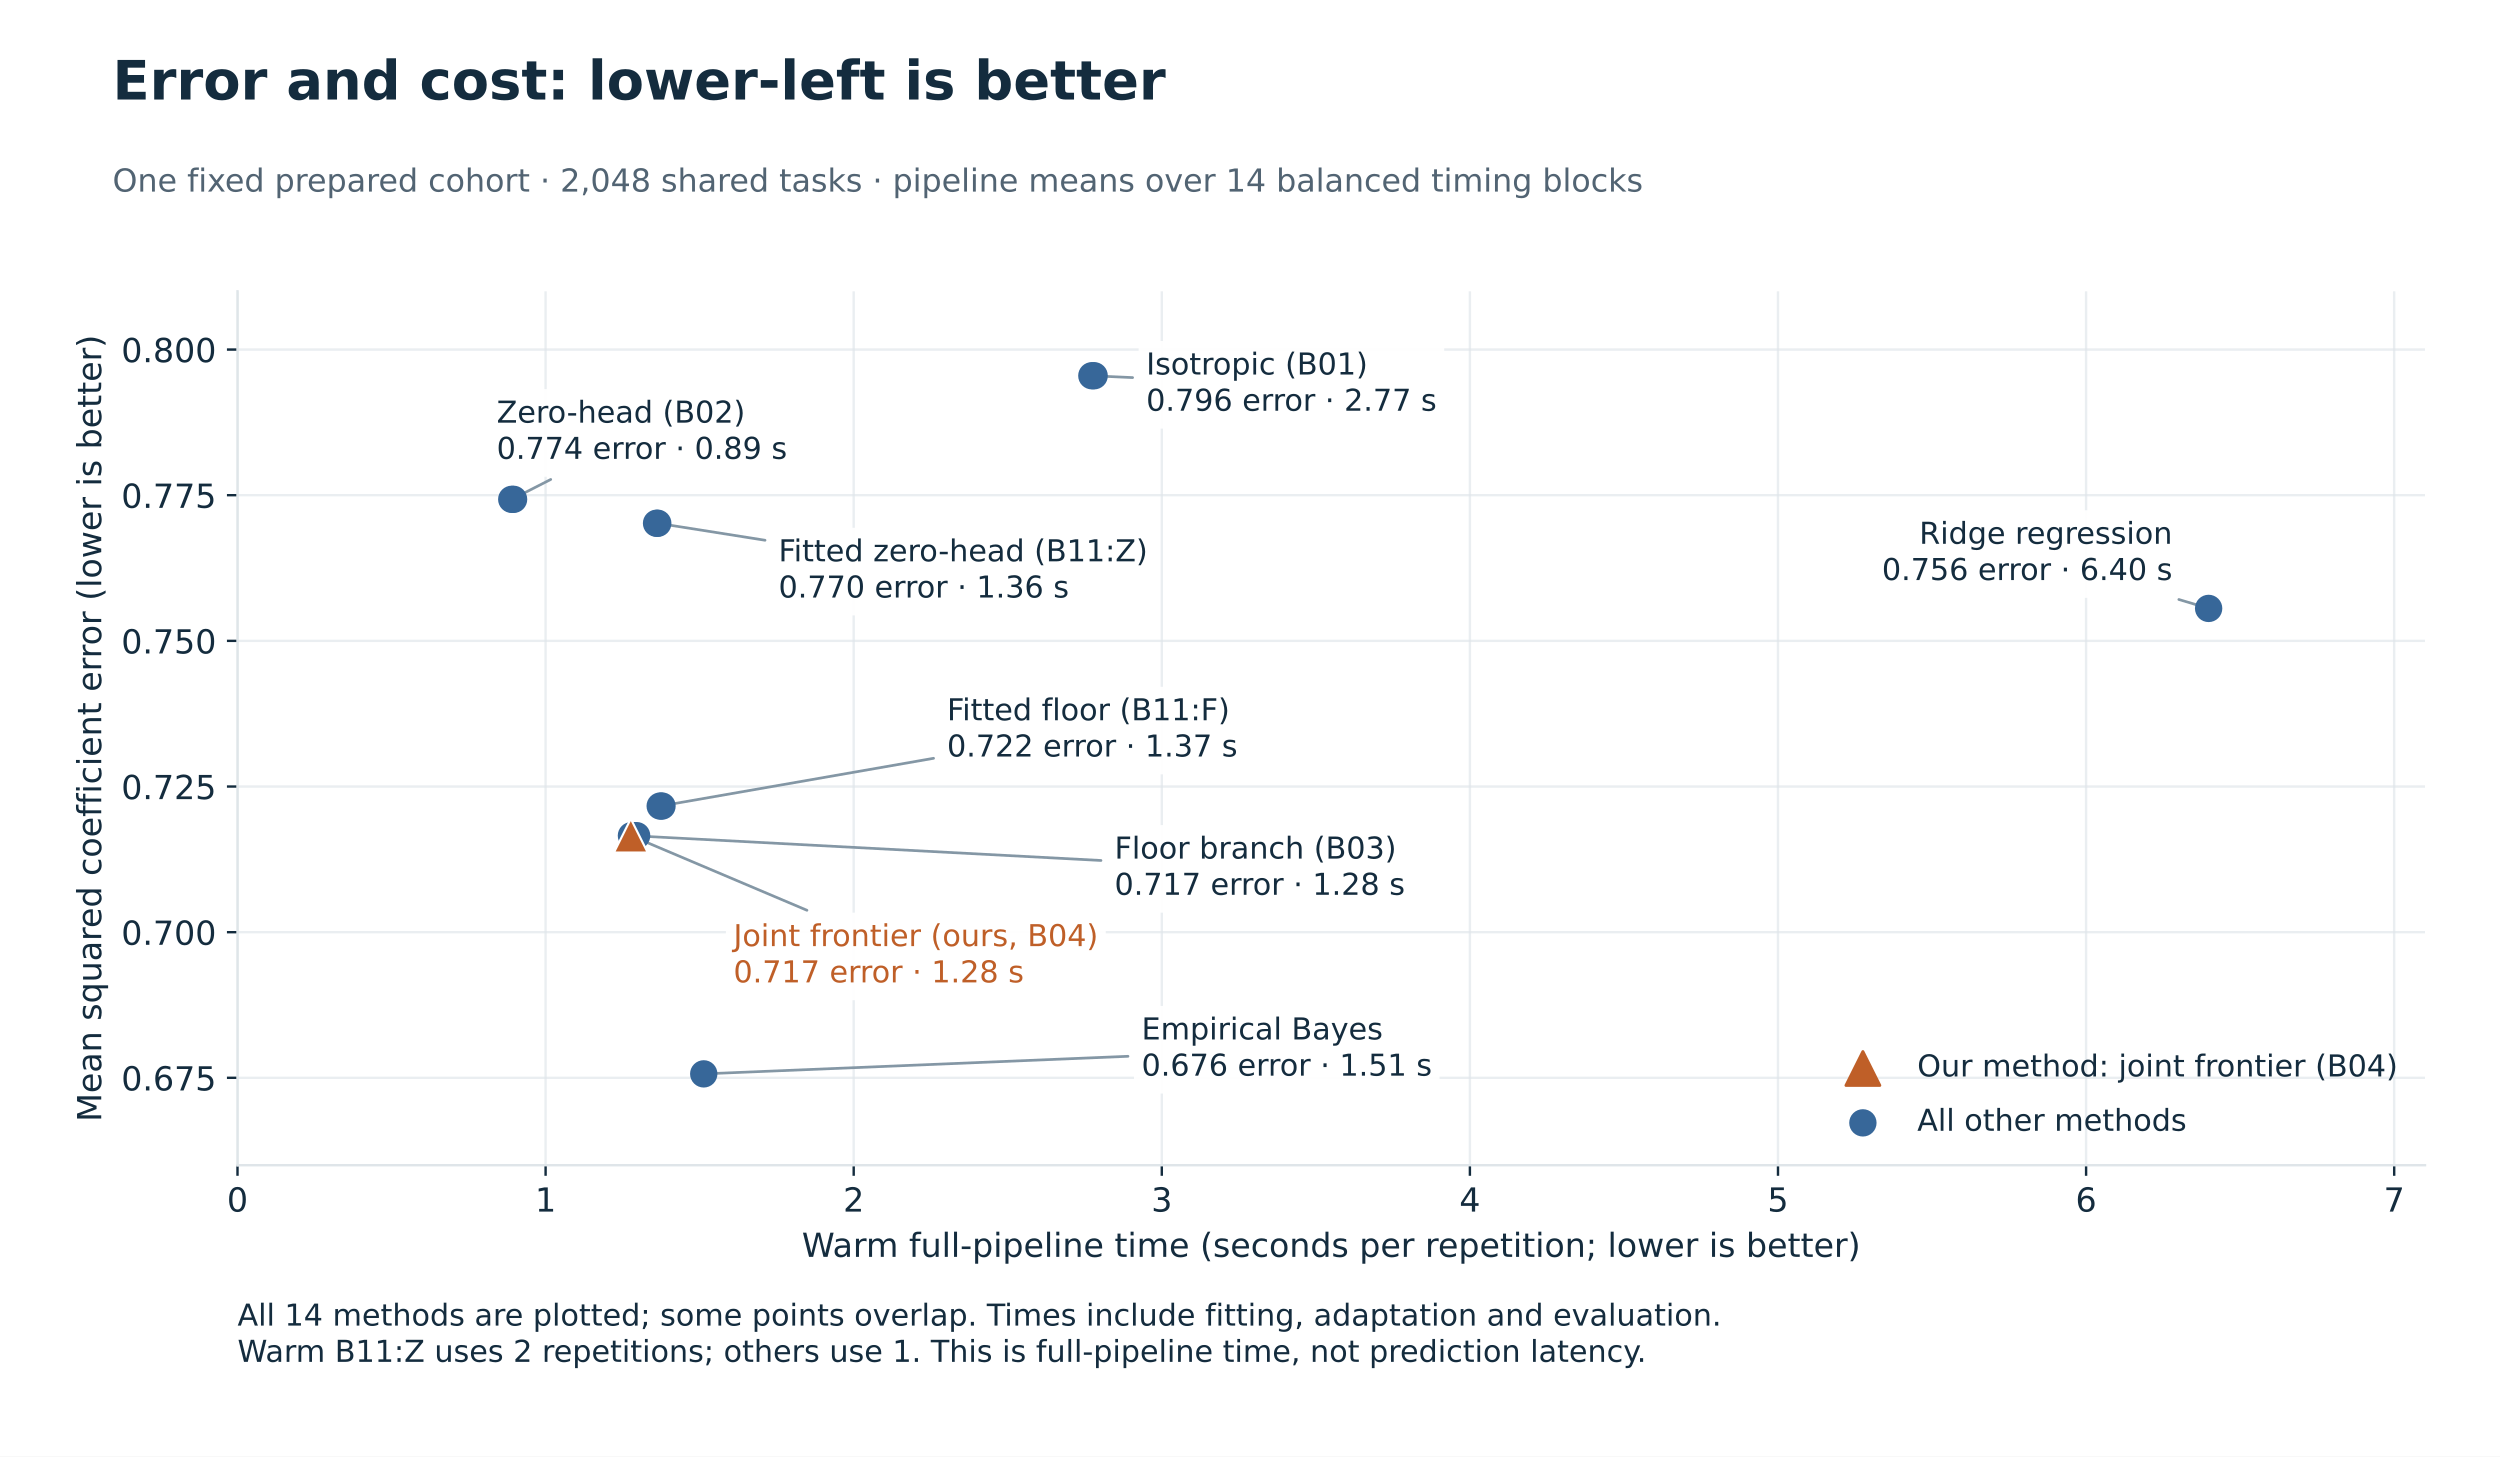
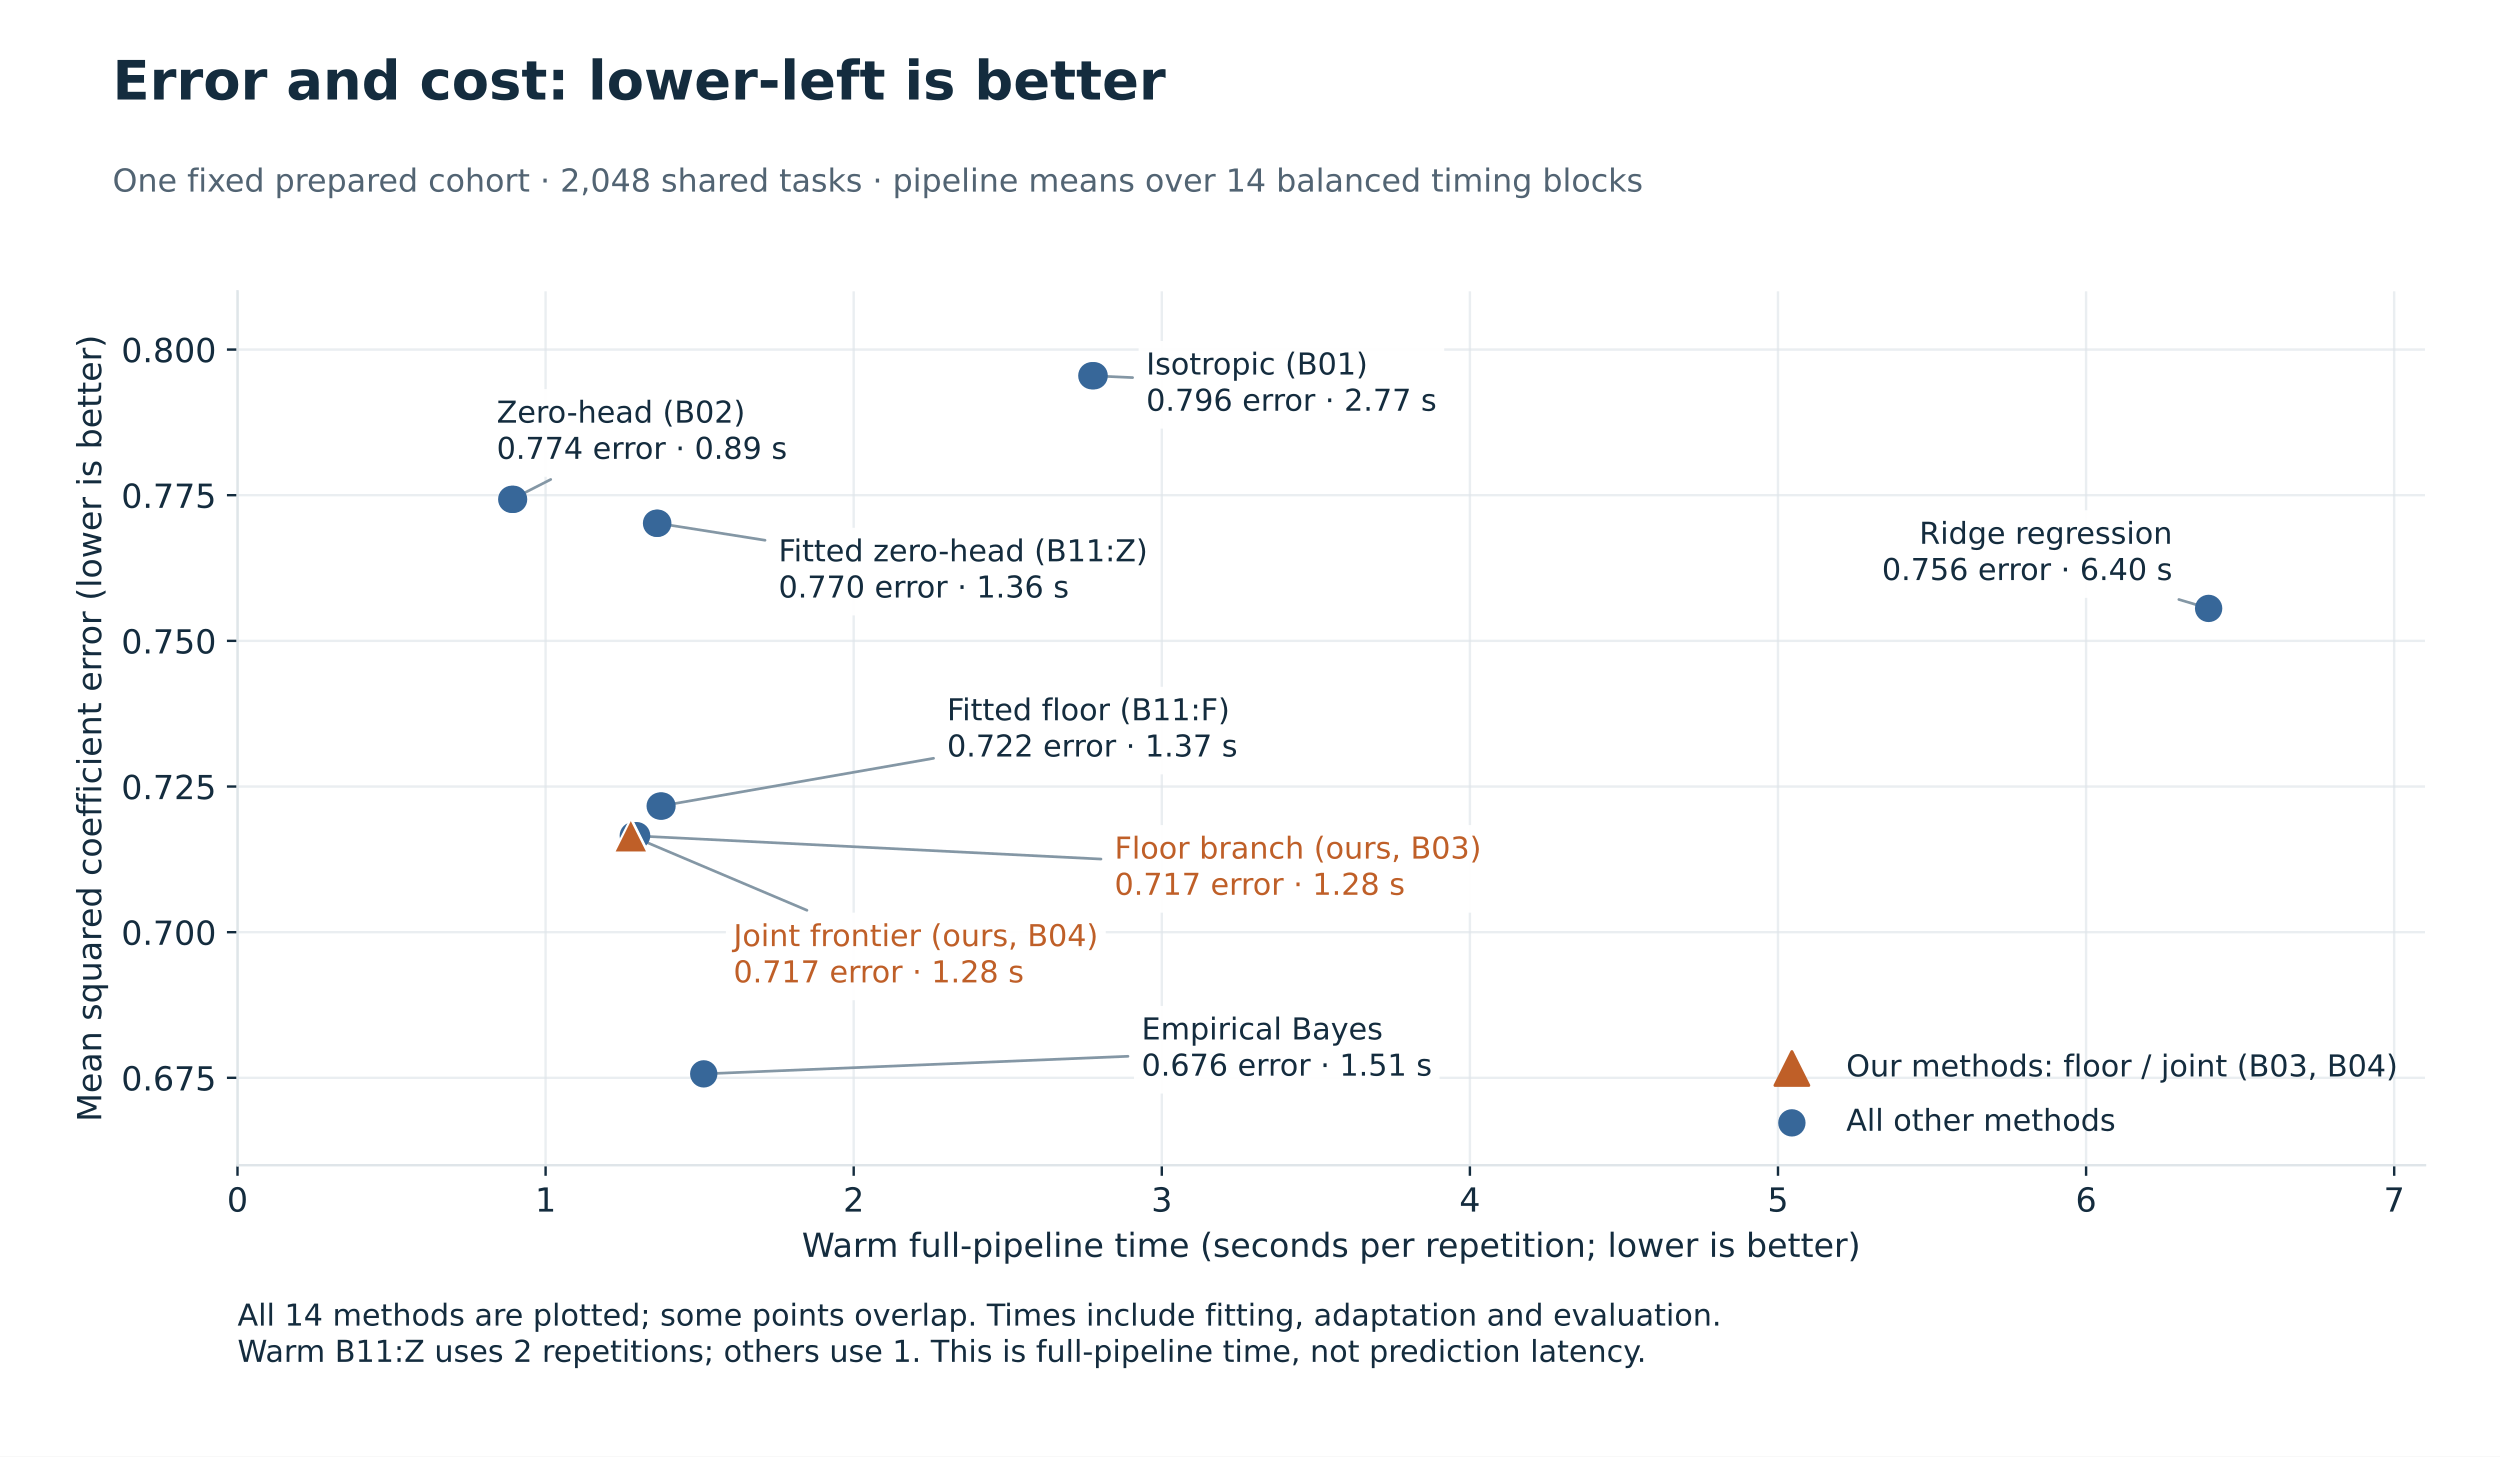
<svg xmlns="http://www.w3.org/2000/svg" xmlns:xlink="http://www.w3.org/1999/xlink" width="828pt" height="482.4pt" viewBox="0 0 828 482.4" version="1.1">
  <defs>
    <style type="text/css">*{stroke-linejoin: round; stroke-linecap: butt}</style>
  </defs>
  <g id="figure_1">
    <g id="patch_1">
      <path d="M 0 482.4  L 828 482.4  L 828 0  L 0 0  z " style="fill: #ffffff" />
    </g>
    <g id="axes_1">
      <g id="patch_2">
        <path d="M 78.66 385.92  L 803.16 385.92  L 803.16 96.48  L 78.66 96.48  z " style="fill: #ffffff" />
      </g>
      <g id="matplotlib.axis_1">
        <g id="xtick_1">
          <g id="line2d_1">
            <path d="M 78.66 385.92  L 78.66 96.48  " clip-path="url(#p12b505f509)" style="fill: none; stroke: #dfe5e9; stroke-opacity: 0.65; stroke-width: 0.8; stroke-linecap: square" />
          </g>
          <g id="line2d_2">
            <defs>
              <path id="me879818b68" d="M 0 0  L 0 3.5  " style="stroke: #142c3e; stroke-width: 0.8" />
            </defs>
            <g>
              <use xlink:href="#me879818b68" x="78.66" y="385.92" style="fill: #142c3e; stroke: #142c3e; stroke-width: 0.8" />
            </g>
          </g>
          <g id="text_1">
            <text style="font-size: 11px; font-family: 'DejaVu Sans'; text-anchor: middle; fill: #142c3e" x="78.66" y="401.277" transform="rotate(-0 78.66 401.2774)">0</text>
          </g>
        </g>
        <g id="xtick_2">
          <g id="line2d_3">
            <path d="M 180.702 385.92  L 180.702 96.48  " clip-path="url(#p12b505f509)" style="fill: none; stroke: #dfe5e9; stroke-opacity: 0.65; stroke-width: 0.8; stroke-linecap: square" />
          </g>
          <g id="line2d_4">
            <g>
              <use xlink:href="#me879818b68" x="180.702" y="385.92" style="fill: #142c3e; stroke: #142c3e; stroke-width: 0.8" />
            </g>
          </g>
          <g id="text_2">
            <text style="font-size: 11px; font-family: 'DejaVu Sans'; text-anchor: middle; fill: #142c3e" x="180.702" y="401.277" transform="rotate(-0 180.7023 401.2774)">1</text>
          </g>
        </g>
        <g id="xtick_3">
          <g id="line2d_5">
            <path d="M 282.745 385.92  L 282.745 96.48  " clip-path="url(#p12b505f509)" style="fill: none; stroke: #dfe5e9; stroke-opacity: 0.65; stroke-width: 0.8; stroke-linecap: square" />
          </g>
          <g id="line2d_6">
            <g>
              <use xlink:href="#me879818b68" x="282.745" y="385.92" style="fill: #142c3e; stroke: #142c3e; stroke-width: 0.8" />
            </g>
          </g>
          <g id="text_3">
            <text style="font-size: 11px; font-family: 'DejaVu Sans'; text-anchor: middle; fill: #142c3e" x="282.745" y="401.277" transform="rotate(-0 282.7445 401.2774)">2</text>
          </g>
        </g>
        <g id="xtick_4">
          <g id="line2d_7">
            <path d="M 384.787 385.92  L 384.787 96.48  " clip-path="url(#p12b505f509)" style="fill: none; stroke: #dfe5e9; stroke-opacity: 0.65; stroke-width: 0.8; stroke-linecap: square" />
          </g>
          <g id="line2d_8">
            <g>
              <use xlink:href="#me879818b68" x="384.787" y="385.92" style="fill: #142c3e; stroke: #142c3e; stroke-width: 0.8" />
            </g>
          </g>
          <g id="text_4">
            <text style="font-size: 11px; font-family: 'DejaVu Sans'; text-anchor: middle; fill: #142c3e" x="384.787" y="401.277" transform="rotate(-0 384.7868 401.2774)">3</text>
          </g>
        </g>
        <g id="xtick_5">
          <g id="line2d_9">
            <path d="M 486.829 385.92  L 486.829 96.48  " clip-path="url(#p12b505f509)" style="fill: none; stroke: #dfe5e9; stroke-opacity: 0.65; stroke-width: 0.8; stroke-linecap: square" />
          </g>
          <g id="line2d_10">
            <g>
              <use xlink:href="#me879818b68" x="486.829" y="385.92" style="fill: #142c3e; stroke: #142c3e; stroke-width: 0.8" />
            </g>
          </g>
          <g id="text_5">
            <text style="font-size: 11px; font-family: 'DejaVu Sans'; text-anchor: middle; fill: #142c3e" x="486.829" y="401.277" transform="rotate(-0 486.829 401.2774)">4</text>
          </g>
        </g>
        <g id="xtick_6">
          <g id="line2d_11">
            <path d="M 588.871 385.92  L 588.871 96.48  " clip-path="url(#p12b505f509)" style="fill: none; stroke: #dfe5e9; stroke-opacity: 0.65; stroke-width: 0.8; stroke-linecap: square" />
          </g>
          <g id="line2d_12">
            <g>
              <use xlink:href="#me879818b68" x="588.871" y="385.92" style="fill: #142c3e; stroke: #142c3e; stroke-width: 0.8" />
            </g>
          </g>
          <g id="text_6">
            <text style="font-size: 11px; font-family: 'DejaVu Sans'; text-anchor: middle; fill: #142c3e" x="588.871" y="401.277" transform="rotate(-0 588.8713 401.2774)">5</text>
          </g>
        </g>
        <g id="xtick_7">
          <g id="line2d_13">
            <path d="M 690.914 385.92  L 690.914 96.48  " clip-path="url(#p12b505f509)" style="fill: none; stroke: #dfe5e9; stroke-opacity: 0.65; stroke-width: 0.8; stroke-linecap: square" />
          </g>
          <g id="line2d_14">
            <g>
              <use xlink:href="#me879818b68" x="690.914" y="385.92" style="fill: #142c3e; stroke: #142c3e; stroke-width: 0.8" />
            </g>
          </g>
          <g id="text_7">
            <text style="font-size: 11px; font-family: 'DejaVu Sans'; text-anchor: middle; fill: #142c3e" x="690.914" y="401.277" transform="rotate(-0 690.9135 401.2774)">6</text>
          </g>
        </g>
        <g id="xtick_8">
          <g id="line2d_15">
            <path d="M 792.956 385.92  L 792.956 96.48  " clip-path="url(#p12b505f509)" style="fill: none; stroke: #dfe5e9; stroke-opacity: 0.65; stroke-width: 0.8; stroke-linecap: square" />
          </g>
          <g id="line2d_16">
            <g>
              <use xlink:href="#me879818b68" x="792.956" y="385.92" style="fill: #142c3e; stroke: #142c3e; stroke-width: 0.8" />
            </g>
          </g>
          <g id="text_8">
            <text style="font-size: 11px; font-family: 'DejaVu Sans'; text-anchor: middle; fill: #142c3e" x="792.956" y="401.277" transform="rotate(-0 792.9558 401.2774)">7</text>
          </g>
        </g>
        <g id="text_9">
          <text style="font-size: 11px; font-family: 'DejaVu Sans'; text-anchor: middle; fill: #142c3e" x="440.91" y="416.278" transform="rotate(-0 440.91 416.2783)">Warm full-pipeline time (seconds per repetition; lower is better)</text>
        </g>
      </g>
      <g id="matplotlib.axis_2">
        <g id="ytick_1">
          <g id="line2d_17">
            <path d="M 78.66 356.976  L 803.16 356.976  " clip-path="url(#p12b505f509)" style="fill: none; stroke: #dfe5e9; stroke-opacity: 0.65; stroke-width: 0.8; stroke-linecap: square" />
          </g>
          <g id="line2d_18">
            <defs>
              <path id="mbf594117db" d="M 0 0  L -3.5 0  " style="stroke: #142c3e; stroke-width: 0.8" />
            </defs>
            <g>
              <use xlink:href="#mbf594117db" x="78.66" y="356.976" style="fill: #142c3e; stroke: #142c3e; stroke-width: 0.8" />
            </g>
          </g>
          <g id="text_10">
            <text style="font-size: 11px; font-family: 'DejaVu Sans'; text-anchor: end; fill: #142c3e" x="71.66" y="361.155" transform="rotate(-0 71.66 361.1547)">0.675</text>
          </g>
        </g>
        <g id="ytick_2">
          <g id="line2d_19">
            <path d="M 78.66 308.736  L 803.16 308.736  " clip-path="url(#p12b505f509)" style="fill: none; stroke: #dfe5e9; stroke-opacity: 0.65; stroke-width: 0.8; stroke-linecap: square" />
          </g>
          <g id="line2d_20">
            <g>
              <use xlink:href="#mbf594117db" x="78.66" y="308.736" style="fill: #142c3e; stroke: #142c3e; stroke-width: 0.8" />
            </g>
          </g>
          <g id="text_11">
            <text style="font-size: 11px; font-family: 'DejaVu Sans'; text-anchor: end; fill: #142c3e" x="71.66" y="312.915" transform="rotate(-0 71.66 312.9147)">0.700</text>
          </g>
        </g>
        <g id="ytick_3">
          <g id="line2d_21">
            <path d="M 78.66 260.496  L 803.16 260.496  " clip-path="url(#p12b505f509)" style="fill: none; stroke: #dfe5e9; stroke-opacity: 0.65; stroke-width: 0.8; stroke-linecap: square" />
          </g>
          <g id="line2d_22">
            <g>
              <use xlink:href="#mbf594117db" x="78.66" y="260.496" style="fill: #142c3e; stroke: #142c3e; stroke-width: 0.8" />
            </g>
          </g>
          <g id="text_12">
            <text style="font-size: 11px; font-family: 'DejaVu Sans'; text-anchor: end; fill: #142c3e" x="71.66" y="264.675" transform="rotate(-0 71.66 264.6747)">0.725</text>
          </g>
        </g>
        <g id="ytick_4">
          <g id="line2d_23">
            <path d="M 78.66 212.256  L 803.16 212.256  " clip-path="url(#p12b505f509)" style="fill: none; stroke: #dfe5e9; stroke-opacity: 0.65; stroke-width: 0.8; stroke-linecap: square" />
          </g>
          <g id="line2d_24">
            <g>
              <use xlink:href="#mbf594117db" x="78.66" y="212.256" style="fill: #142c3e; stroke: #142c3e; stroke-width: 0.8" />
            </g>
          </g>
          <g id="text_13">
            <text style="font-size: 11px; font-family: 'DejaVu Sans'; text-anchor: end; fill: #142c3e" x="71.66" y="216.435" transform="rotate(-0 71.66 216.4347)">0.750</text>
          </g>
        </g>
        <g id="ytick_5">
          <g id="line2d_25">
            <path d="M 78.66 164.016  L 803.16 164.016  " clip-path="url(#p12b505f509)" style="fill: none; stroke: #dfe5e9; stroke-opacity: 0.65; stroke-width: 0.8; stroke-linecap: square" />
          </g>
          <g id="line2d_26">
            <g>
              <use xlink:href="#mbf594117db" x="78.66" y="164.016" style="fill: #142c3e; stroke: #142c3e; stroke-width: 0.8" />
            </g>
          </g>
          <g id="text_14">
            <text style="font-size: 11px; font-family: 'DejaVu Sans'; text-anchor: end; fill: #142c3e" x="71.66" y="168.195" transform="rotate(-0 71.66 168.1947)">0.775</text>
          </g>
        </g>
        <g id="ytick_6">
          <g id="line2d_27">
            <path d="M 78.66 115.776  L 803.16 115.776  " clip-path="url(#p12b505f509)" style="fill: none; stroke: #dfe5e9; stroke-opacity: 0.65; stroke-width: 0.8; stroke-linecap: square" />
          </g>
          <g id="line2d_28">
            <g>
              <use xlink:href="#mbf594117db" x="78.66" y="115.776" style="fill: #142c3e; stroke: #142c3e; stroke-width: 0.8" />
            </g>
          </g>
          <g id="text_15">
            <text style="font-size: 11px; font-family: 'DejaVu Sans'; text-anchor: end; fill: #142c3e" x="71.66" y="119.955" transform="rotate(-0 71.66 119.9547)">0.800</text>
          </g>
        </g>
        <g id="text_16">
          <text style="font-size: 11px; font-family: 'DejaVu Sans'; text-anchor: middle; fill: #142c3e" x="33.526" y="241.2" transform="rotate(-90 33.52648 241.2)">Mean squared coefficient error (lower is better)</text>
        </g>
      </g>
      <g id="PathCollection_1" />
      <g id="PathCollection_2" />
      <g id="patch_3">
        <path d="M 78.66 385.92  L 78.66 96.48  " style="fill: none; stroke: #dfe5e9; stroke-width: 0.8; stroke-linejoin: miter; stroke-linecap: square" />
      </g>
      <g id="patch_4">
        <path d="M 78.66 385.92  L 803.16 385.92  " style="fill: none; stroke: #dfe5e9; stroke-width: 0.8; stroke-linejoin: miter; stroke-linecap: square" />
      </g>
      <g id="patch_5">
        <path d="M 375.114 125.058  Q 369.367 124.797 363.619 124.536  " style="fill: none; stroke: #8497a5; stroke-width: 0.9; stroke-linecap: round" />
      </g>
      <g id="text_17">
        <g id="patch_6">
          <path d="M 379.619 141.947  L 475.822 141.947  Q 478.322 141.947 478.322 139.447  L 478.322 115.443  Q 478.322 112.943 475.822 112.943  L 379.619 112.943  Q 377.119 112.943 377.119 115.443  L 377.119 139.447  Q 377.119 141.947 379.619 141.947  z " style="fill: #ffffff; opacity: 0.94" />
        </g>
        <text style="font-size: 10px; font-family: 'DejaVu Sans'; fill: #142c3e" transform="translate(379.6192 124.0421)">Isotropic (B01)</text>
        <text style="font-size: 10px; font-family: 'DejaVu Sans'; fill: #142c3e" transform="translate(379.6192 136.0441)">0.796 error · 2.77 s</text>
      </g>
      <g id="patch_7">
        <path d="M 182.398 158.796  Q 176.835 161.635 171.273 164.474  " style="fill: none; stroke: #8497a5; stroke-width: 0.9; stroke-linecap: round" />
      </g>
      <g id="text_18">
        <g id="patch_8">
          <path d="M 164.493 157.885  L 260.696 157.885  Q 263.196 157.885 263.196 155.385  L 263.196 131.381  Q 263.196 128.881 260.696 128.881  L 164.493 128.881  Q 161.993 128.881 161.993 131.381  L 161.993 155.385  Q 161.993 157.885 164.493 157.885  z " style="fill: #ffffff; opacity: 0.94" />
        </g>
        <text style="font-size: 10px; font-family: 'DejaVu Sans'; fill: #142c3e" transform="translate(164.4925 139.9801)">Zero-head (B02)</text>
        <text style="font-size: 10px; font-family: 'DejaVu Sans'; fill: #142c3e" transform="translate(164.4925 151.982)">0.774 error · 0.89 s</text>
      </g>
      <g id="patch_9">
-         <path d="M 364.637 284.99  Q 287.883 280.932 211.128 276.875  " style="fill: none; stroke: #8497a5; stroke-width: 0.9; stroke-linecap: round" />
+         <path d="M 364.637 284.518  Q 287.882 280.694 211.128 276.869  " style="fill: none; stroke: #8497a5; stroke-width: 0.9; stroke-linecap: round" />
      </g>
      <g id="text_19">
        <g id="patch_10">
-           <path d="M 369.13 302.272  L 465.333 302.272  Q 467.833 302.272 467.833 299.772  L 467.833 275.767  Q 467.833 273.267 465.333 273.267  L 369.13 273.267  Q 366.63 273.267 366.63 275.767  L 366.63 299.772  Q 366.63 302.272 369.13 302.272  z " style="fill: #ffffff; opacity: 0.94" />
-         </g>
-         <text style="font-size: 10px; font-family: 'DejaVu Sans'; fill: #142c3e" transform="translate(369.1301 284.3667)">Floor branch (B03)</text>
-         <text style="font-size: 10px; font-family: 'DejaVu Sans'; fill: #142c3e" transform="translate(369.1301 296.3687)">0.717 error · 1.28 s</text>
+           <path d="M 369.13 302.272  L 490.647 302.272  Q 493.147 302.272 493.147 299.772  L 493.147 275.767  Q 493.147 273.267 490.647 273.267  L 369.13 273.267  Q 366.63 273.267 366.63 275.767  L 366.63 299.772  Q 366.63 302.272 369.13 302.272  z " style="fill: #ffffff; opacity: 0.94" />
+         </g>
+         <text style="font-size: 10px; font-family: 'DejaVu Sans'; fill: #bf5f28" transform="translate(369.1301 284.3667)">Floor branch (ours, B03)</text>
+         <text style="font-size: 10px; font-family: 'DejaVu Sans'; fill: #bf5f28" transform="translate(369.1301 296.3687)">0.717 error · 1.28 s</text>
      </g>
      <g id="patch_11">
        <path d="M 267.258 301.487  Q 239.011 289.518 210.763 277.55  " style="fill: none; stroke: #8497a5; stroke-width: 0.9; stroke-linecap: round" />
      </g>
      <g id="text_20">
        <g id="patch_12">
          <path d="M 242.922 331.272  L 363.734 331.272  Q 366.234 331.272 366.234 328.772  L 366.234 304.767  Q 366.234 302.267 363.734 302.267  L 242.922 302.267  Q 240.422 302.267 240.422 304.767  L 240.422 328.772  Q 240.422 331.272 242.922 331.272  z " style="fill: #ffffff; opacity: 0.94" />
        </g>
        <text style="font-size: 10px; font-family: 'DejaVu Sans'; fill: #bf5f28" transform="translate(242.9219 313.3667)">Joint frontier (ours, B04)</text>
        <text style="font-size: 10px; font-family: 'DejaVu Sans'; fill: #bf5f28" transform="translate(242.9219 325.3687)">0.717 error · 1.28 s</text>
      </g>
      <g id="patch_13">
        <path d="M 309.191 251.148  Q 264.909 258.884 220.628 266.62  " style="fill: none; stroke: #8497a5; stroke-width: 0.9; stroke-linecap: round" />
      </g>
      <g id="text_21">
        <g id="patch_14">
          <path d="M 313.658 256.467  L 409.861 256.467  Q 412.361 256.467 412.361 253.967  L 412.361 229.962  Q 412.361 227.462 409.861 227.462  L 313.658 227.462  Q 311.158 227.462 311.158 229.962  L 311.158 253.967  Q 311.158 256.467 313.658 256.467  z " style="fill: #ffffff; opacity: 0.94" />
        </g>
        <text style="font-size: 10px; font-family: 'DejaVu Sans'; fill: #142c3e" transform="translate(313.6583 238.5616)">Fitted floor (B11:F)</text>
        <text style="font-size: 10px; font-family: 'DejaVu Sans'; fill: #142c3e" transform="translate(313.6583 250.5636)">0.722 error · 1.37 s</text>
      </g>
      <g id="patch_15">
        <path d="M 253.376 178.93  Q 236.6 176.276 219.824 173.622  " style="fill: none; stroke: #8497a5; stroke-width: 0.9; stroke-linecap: round" />
      </g>
      <g id="text_22">
        <g id="patch_16">
          <path d="M 257.851 203.812  L 380.13 203.812  Q 382.63 203.812 382.63 201.312  L 382.63 177.307  Q 382.63 174.807 380.13 174.807  L 257.851 174.807  Q 255.351 174.807 255.351 177.307  L 255.351 201.312  Q 255.351 203.812 257.851 203.812  z " style="fill: #ffffff; opacity: 0.94" />
        </g>
        <text style="font-size: 10px; font-family: 'DejaVu Sans'; fill: #142c3e" transform="translate(257.8506 185.9067)">Fitted zero-head (B11:Z)</text>
        <text style="font-size: 10px; font-family: 'DejaVu Sans'; fill: #142c3e" transform="translate(257.8506 197.9087)">0.770 error · 1.36 s</text>
      </g>
      <g id="patch_17">
        <path d="M 721.636 198.556  Q 725.61 199.746 729.583 200.936  " style="fill: none; stroke: #8497a5; stroke-width: 0.9; stroke-linecap: round" />
      </g>
      <g id="text_23">
        <g id="patch_18">
          <path d="M 623.294 198.011  L 719.497 198.011  Q 721.997 198.011 721.997 195.511  L 721.997 171.507  Q 721.997 169.007 719.497 169.007  L 623.294 169.007  Q 620.794 169.007 620.794 171.507  L 620.794 195.511  Q 620.794 198.011 623.294 198.011  z " style="fill: #ffffff; opacity: 0.94" />
        </g>
        <text style="font-size: 10px; font-family: 'DejaVu Sans'; fill: #142c3e" transform="translate(635.6533 180.1059)">Ridge regression</text>
        <text style="font-size: 10px; font-family: 'DejaVu Sans'; fill: #142c3e" transform="translate(623.2939 192.1079)">0.756 error · 6.40 s</text>
      </g>
      <g id="patch_19">
        <path d="M 373.584 349.845  Q 304.332 352.714 235.081 355.583  " style="fill: none; stroke: #8497a5; stroke-width: 0.9; stroke-linecap: round" />
      </g>
      <g id="text_24">
        <g id="patch_20">
          <path d="M 378.079 362.168  L 474.282 362.168  Q 476.782 362.168 476.782 359.668  L 476.782 335.663  Q 476.782 333.163 474.282 333.163  L 378.079 333.163  Q 375.579 333.163 375.579 335.663  L 375.579 359.668  Q 375.579 362.168 378.079 362.168  z " style="fill: #ffffff; opacity: 0.94" />
        </g>
        <text style="font-size: 10px; font-family: 'DejaVu Sans'; fill: #142c3e" transform="translate(378.0786 344.2628)">Empirical Bayes</text>
        <text style="font-size: 10px; font-family: 'DejaVu Sans'; fill: #142c3e" transform="translate(378.0786 356.2647)">0.676 error · 1.51 s</text>
      </g>
      <g id="PathCollection_3">
        <defs>
          <path id="mb094817b0d" d="M 0 4.031  C 1.069 4.031 2.094 3.606 2.85 2.85  C 3.606 2.094 4.031 1.069 4.031 0  C 4.031 -1.069 3.606 -2.094 2.85 -2.85  C 2.094 -3.606 1.069 -4.031 0 -4.031  C -1.069 -4.031 -2.094 -3.606 -2.85 -2.85  C -3.606 -2.094 -4.031 -1.069 -4.031 0  C -4.031 1.069 -3.606 2.094 -2.85 2.85  C -2.094 3.606 -1.069 4.031 0 4.031  z " style="stroke: #376799" />
        </defs>
        <g clip-path="url(#p12b505f509)">
          <use xlink:href="#mb094817b0d" x="361.619" y="124.445" style="fill: #376799; stroke: #376799" />
        </g>
      </g>
      <g id="PathCollection_4">
        <g clip-path="url(#p12b505f509)">
          <use xlink:href="#mb094817b0d" x="169.493" y="165.383" style="fill: #376799; stroke: #376799" />
        </g>
      </g>
      <g id="PathCollection_5">
        <g clip-path="url(#p12b505f509)">
-           <use xlink:href="#mb094817b0d" x="209.13" y="276.77" style="fill: #376799; stroke: #376799" />
+           <use xlink:href="#mb094817b0d" x="362.379" y="124.445" style="fill: #376799; stroke: #376799" />
        </g>
      </g>
      <g id="PathCollection_6">
        <g clip-path="url(#p12b505f509)">
-           <use xlink:href="#mb094817b0d" x="362.379" y="124.445" style="fill: #376799; stroke: #376799" />
+           <use xlink:href="#mb094817b0d" x="170.098" y="165.383" style="fill: #376799; stroke: #376799" />
        </g>
      </g>
      <g id="PathCollection_7">
        <g clip-path="url(#p12b505f509)">
-           <use xlink:href="#mb094817b0d" x="170.098" y="165.383" style="fill: #376799; stroke: #376799" />
+           <use xlink:href="#mb094817b0d" x="210.848" y="276.77" style="fill: #376799; stroke: #376799" />
        </g>
      </g>
      <g id="PathCollection_8">
        <g clip-path="url(#p12b505f509)">
-           <use xlink:href="#mb094817b0d" x="210.848" y="276.77" style="fill: #376799; stroke: #376799" />
+           <use xlink:href="#mb094817b0d" x="209.747" y="276.77" style="fill: #376799; stroke: #376799" />
        </g>
      </g>
      <g id="PathCollection_9">
        <g clip-path="url(#p12b505f509)">
-           <use xlink:href="#mb094817b0d" x="209.747" y="276.77" style="fill: #376799; stroke: #376799" />
+           <use xlink:href="#mb094817b0d" x="219.254" y="266.965" style="fill: #376799; stroke: #376799" />
        </g>
      </g>
      <g id="PathCollection_10">
        <g clip-path="url(#p12b505f509)">
-           <use xlink:href="#mb094817b0d" x="219.254" y="266.965" style="fill: #376799; stroke: #376799" />
+           <use xlink:href="#mb094817b0d" x="217.449" y="173.31" style="fill: #376799; stroke: #376799" />
        </g>
      </g>
      <g id="PathCollection_11">
        <g clip-path="url(#p12b505f509)">
-           <use xlink:href="#mb094817b0d" x="217.449" y="173.31" style="fill: #376799; stroke: #376799" />
+           <use xlink:href="#mb094817b0d" x="731.497" y="201.509" style="fill: #376799; stroke: #376799" />
        </g>
      </g>
      <g id="PathCollection_12">
        <g clip-path="url(#p12b505f509)">
-           <use xlink:href="#mb094817b0d" x="731.497" y="201.509" style="fill: #376799; stroke: #376799" />
+           <use xlink:href="#mb094817b0d" x="233.079" y="355.666" style="fill: #376799; stroke: #376799" />
        </g>
      </g>
      <g id="PathCollection_13">
        <g clip-path="url(#p12b505f509)">
-           <use xlink:href="#mb094817b0d" x="233.079" y="355.666" style="fill: #376799; stroke: #376799" />
+           <use xlink:href="#mb094817b0d" x="218.658" y="266.965" style="fill: #376799; stroke: #376799" />
        </g>
      </g>
      <g id="PathCollection_14">
        <g clip-path="url(#p12b505f509)">
-           <use xlink:href="#mb094817b0d" x="218.658" y="266.965" style="fill: #376799; stroke: #376799" />
-         </g>
-       </g>
-       <g id="PathCollection_15">
-         <g clip-path="url(#p12b505f509)">
          <use xlink:href="#mb094817b0d" x="217.851" y="173.31" style="fill: #376799; stroke: #376799" />
        </g>
      </g>
      <g id="legend_1">
-         <g id="PathCollection_16">
+         <g id="PathCollection_15">
          <defs>
            <path id="me18f941abb" d="M 0 -5.59  L -5.59 5.59  L 5.59 5.59  z " style="stroke: #bf5f28" />
          </defs>
          <g>
-             <use xlink:href="#me18f941abb" x="616.988" y="353.892" style="fill: #bf5f28; stroke: #bf5f28" />
+             <use xlink:href="#me18f941abb" x="593.472" y="353.892" style="fill: #bf5f28; stroke: #bf5f28" />
          </g>
        </g>
        <g id="text_25">
-           <text style="font-size: 10px; font-family: 'DejaVu Sans'; text-anchor: start; fill: #142c3e" x="634.988" y="356.517" transform="rotate(-0 634.9881 356.5169)">Our method: joint frontier (B04)</text>
-         </g>
-         <g id="PathCollection_17">
+           <text style="font-size: 10px; font-family: 'DejaVu Sans'; text-anchor: start; fill: #142c3e" x="611.472" y="356.517" transform="rotate(-0 611.4725 356.5169)">Our methods: floor / joint (B03, B04)</text>
+         </g>
+         <g id="PathCollection_16">
          <g>
-             <use xlink:href="#mb094817b0d" x="616.988" y="371.893" style="fill: #376799; stroke: #376799" />
+             <use xlink:href="#mb094817b0d" x="593.472" y="371.893" style="fill: #376799; stroke: #376799" />
          </g>
        </g>
        <g id="text_26">
-           <text style="font-size: 10px; font-family: 'DejaVu Sans'; text-anchor: start; fill: #142c3e" x="634.988" y="374.518" transform="rotate(-0 634.9881 374.5177)">All other methods</text>
-         </g>
-       </g>
-       <g id="PathCollection_18">
+           <text style="font-size: 10px; font-family: 'DejaVu Sans'; text-anchor: start; fill: #142c3e" x="611.472" y="374.518" transform="rotate(-0 611.4725 374.5177)">All other methods</text>
+         </g>
+       </g>
+       <g id="PathCollection_17">
        <defs>
          <path id="m8438d75008" d="M 0 -5.59  L -5.59 5.59  L 5.59 5.59  z " style="stroke: #ffffff; stroke-width: 0.7" />
        </defs>
+         <g clip-path="url(#p12b505f509)">
+           <use xlink:href="#m8438d75008" x="209.13" y="276.77" style="fill: #bf5f28; stroke: #ffffff; stroke-width: 0.7" />
+         </g>
+       </g>
+       <g id="PathCollection_18">
        <g clip-path="url(#p12b505f509)">
          <use xlink:href="#m8438d75008" x="208.922" y="276.77" style="fill: #bf5f28; stroke: #ffffff; stroke-width: 0.7" />
        </g>
      </g>
    </g>
    <g id="text_27">
      <text style="font-weight: 700; font-size: 18px; font-family: 'DejaVu Sans'; text-anchor: start; fill: #142c3e" x="37.26" y="32.973" transform="rotate(-0 37.26 32.97319)">Error and cost: lower-left is better</text>
    </g>
    <g id="text_28">
      <text style="font-size: 10.5px; font-family: 'DejaVu Sans'; text-anchor: start; fill: #526473" x="37.26" y="63.454" transform="rotate(-0 37.26 63.45436)">One fixed prepared cohort · 2,048 shared tasks · pipeline means over 14 balanced timing blocks</text>
    </g>
    <g id="text_29">
      <text style="font-size: 10px; font-family: 'DejaVu Sans'; fill: #142c3e" transform="translate(78.66 439.0413)">All 14 methods are plotted; some points overlap. Times include fitting, adaptation and evaluation.</text>
      <text style="font-size: 10px; font-family: 'DejaVu Sans'; fill: #142c3e" transform="translate(78.66 451.044)">Warm B11:Z uses 2 repetitions; others use 1. This is full-pipeline time, not prediction latency.</text>
    </g>
  </g>
  <defs>
    <clipPath id="p12b505f509">
      <rect x="78.66" y="96.48" width="724.5" height="289.44" />
    </clipPath>
  </defs>
</svg>
